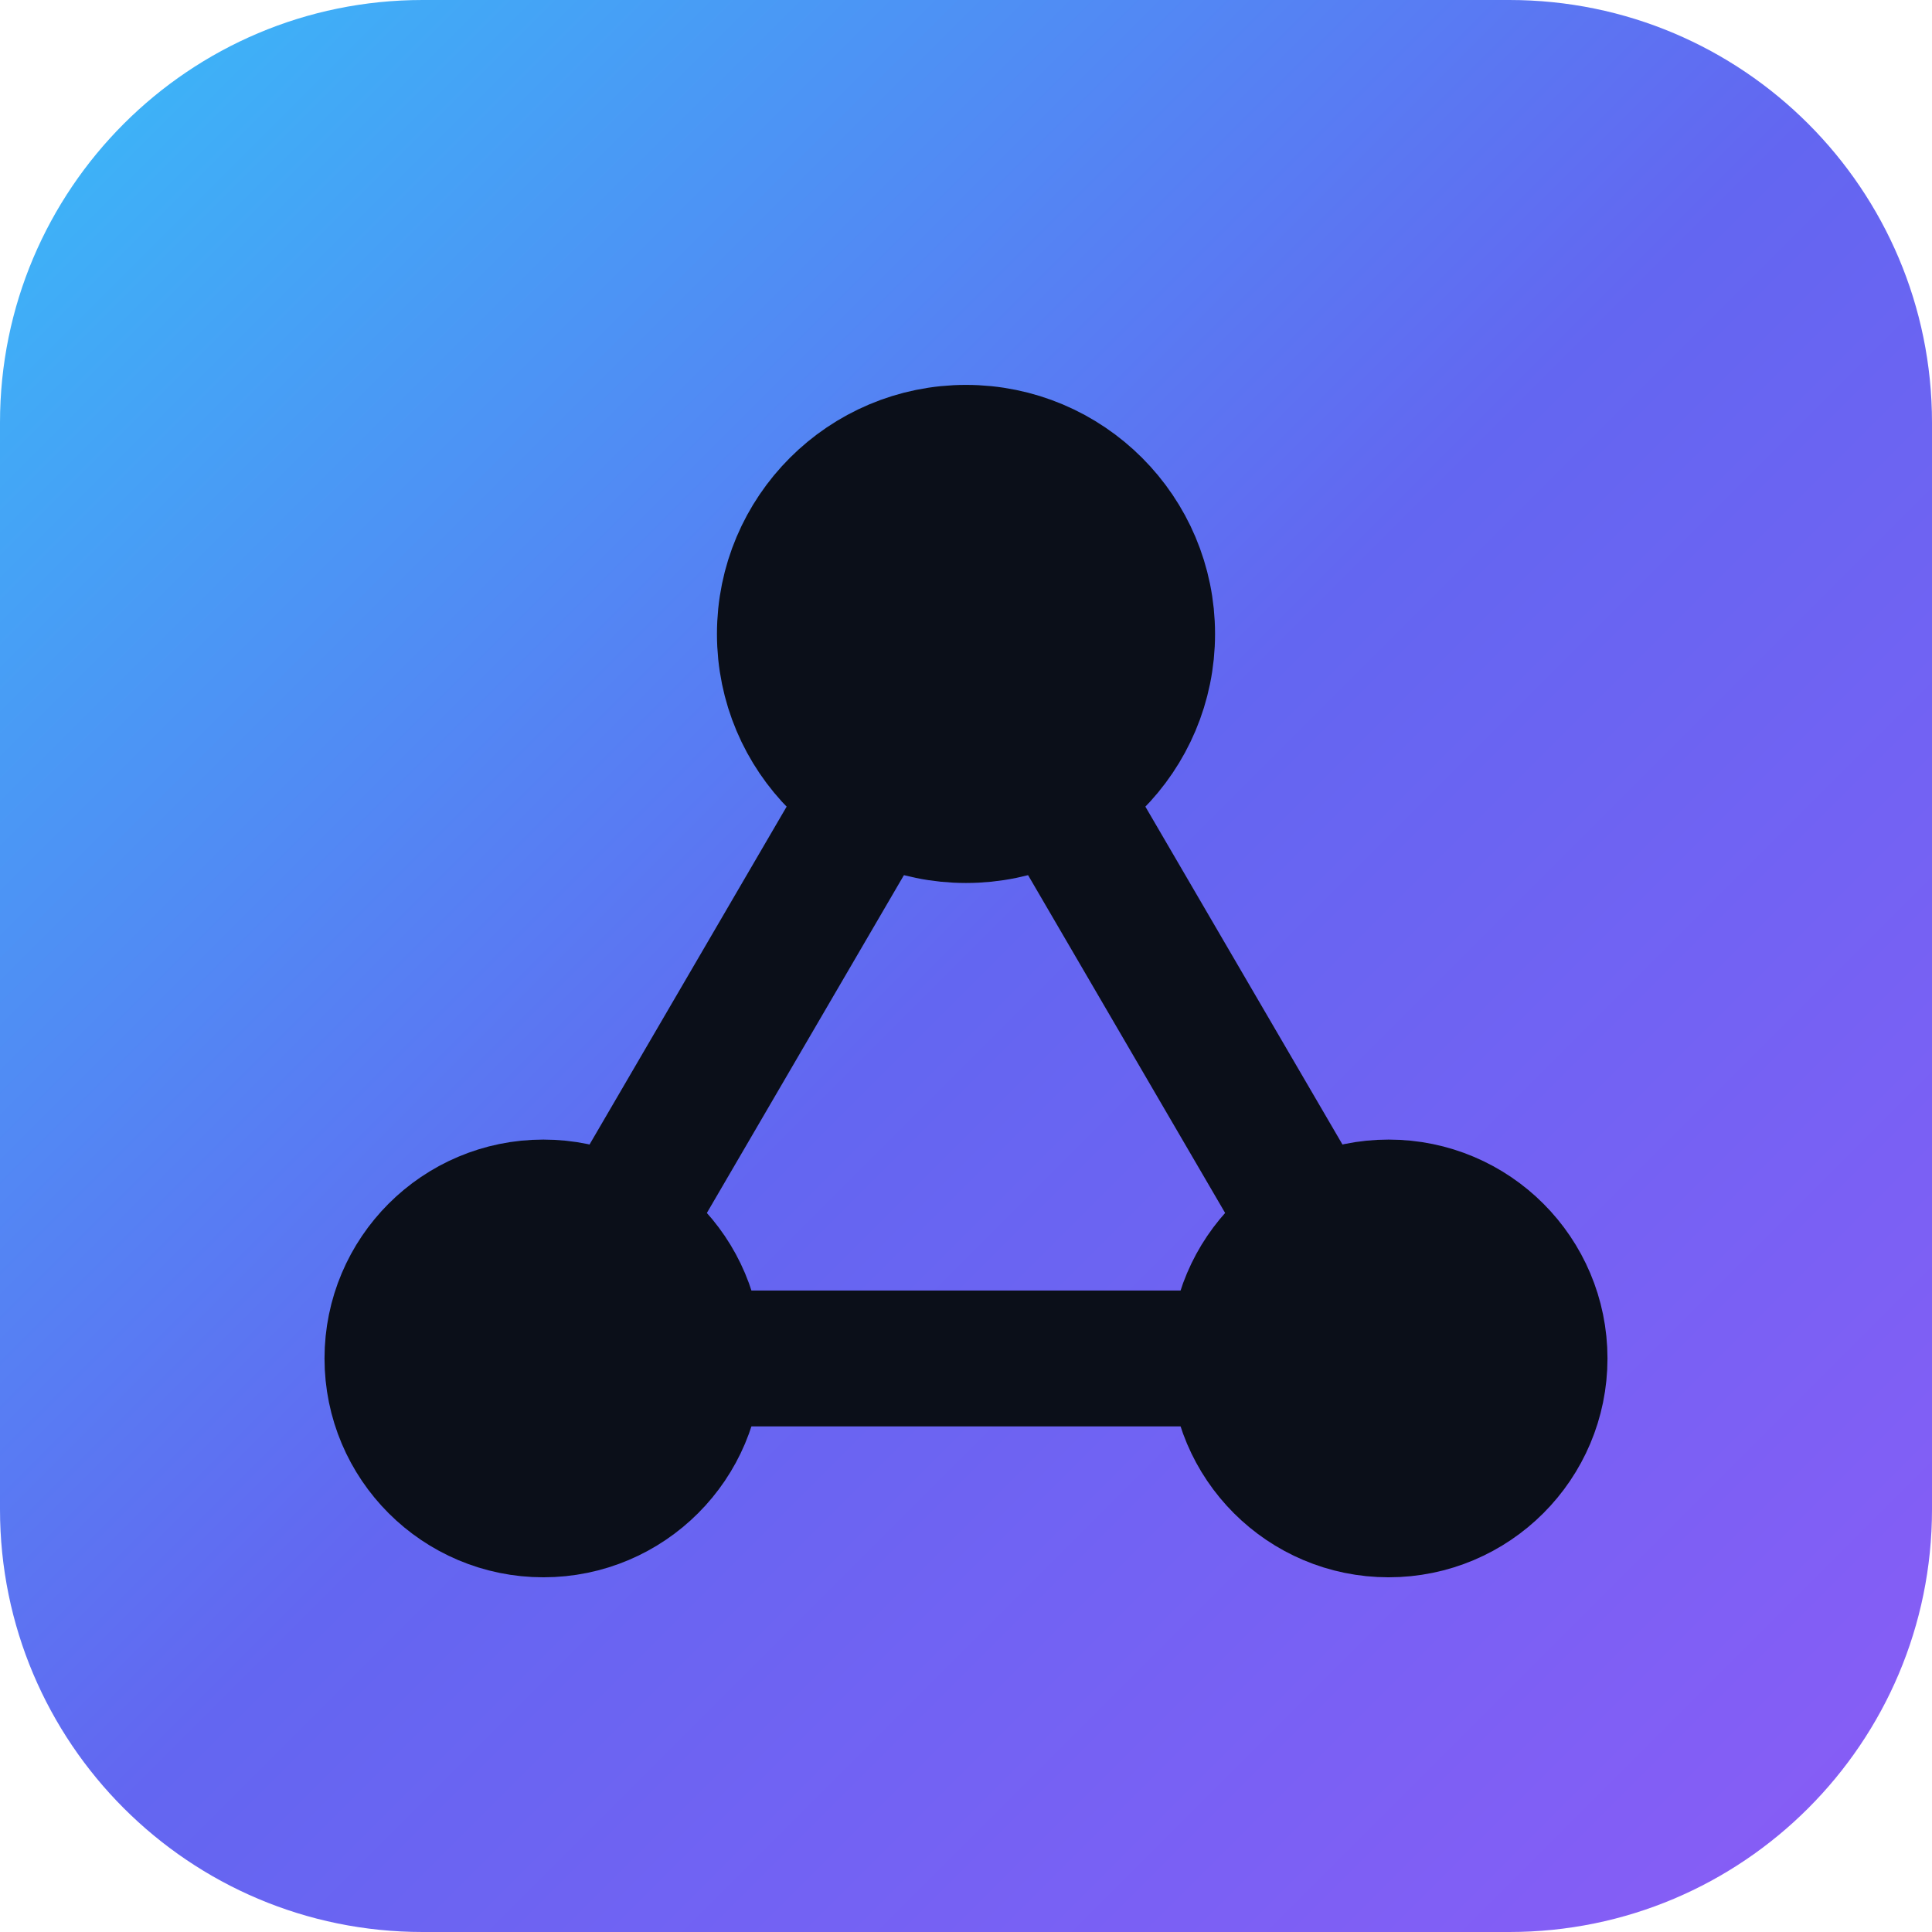
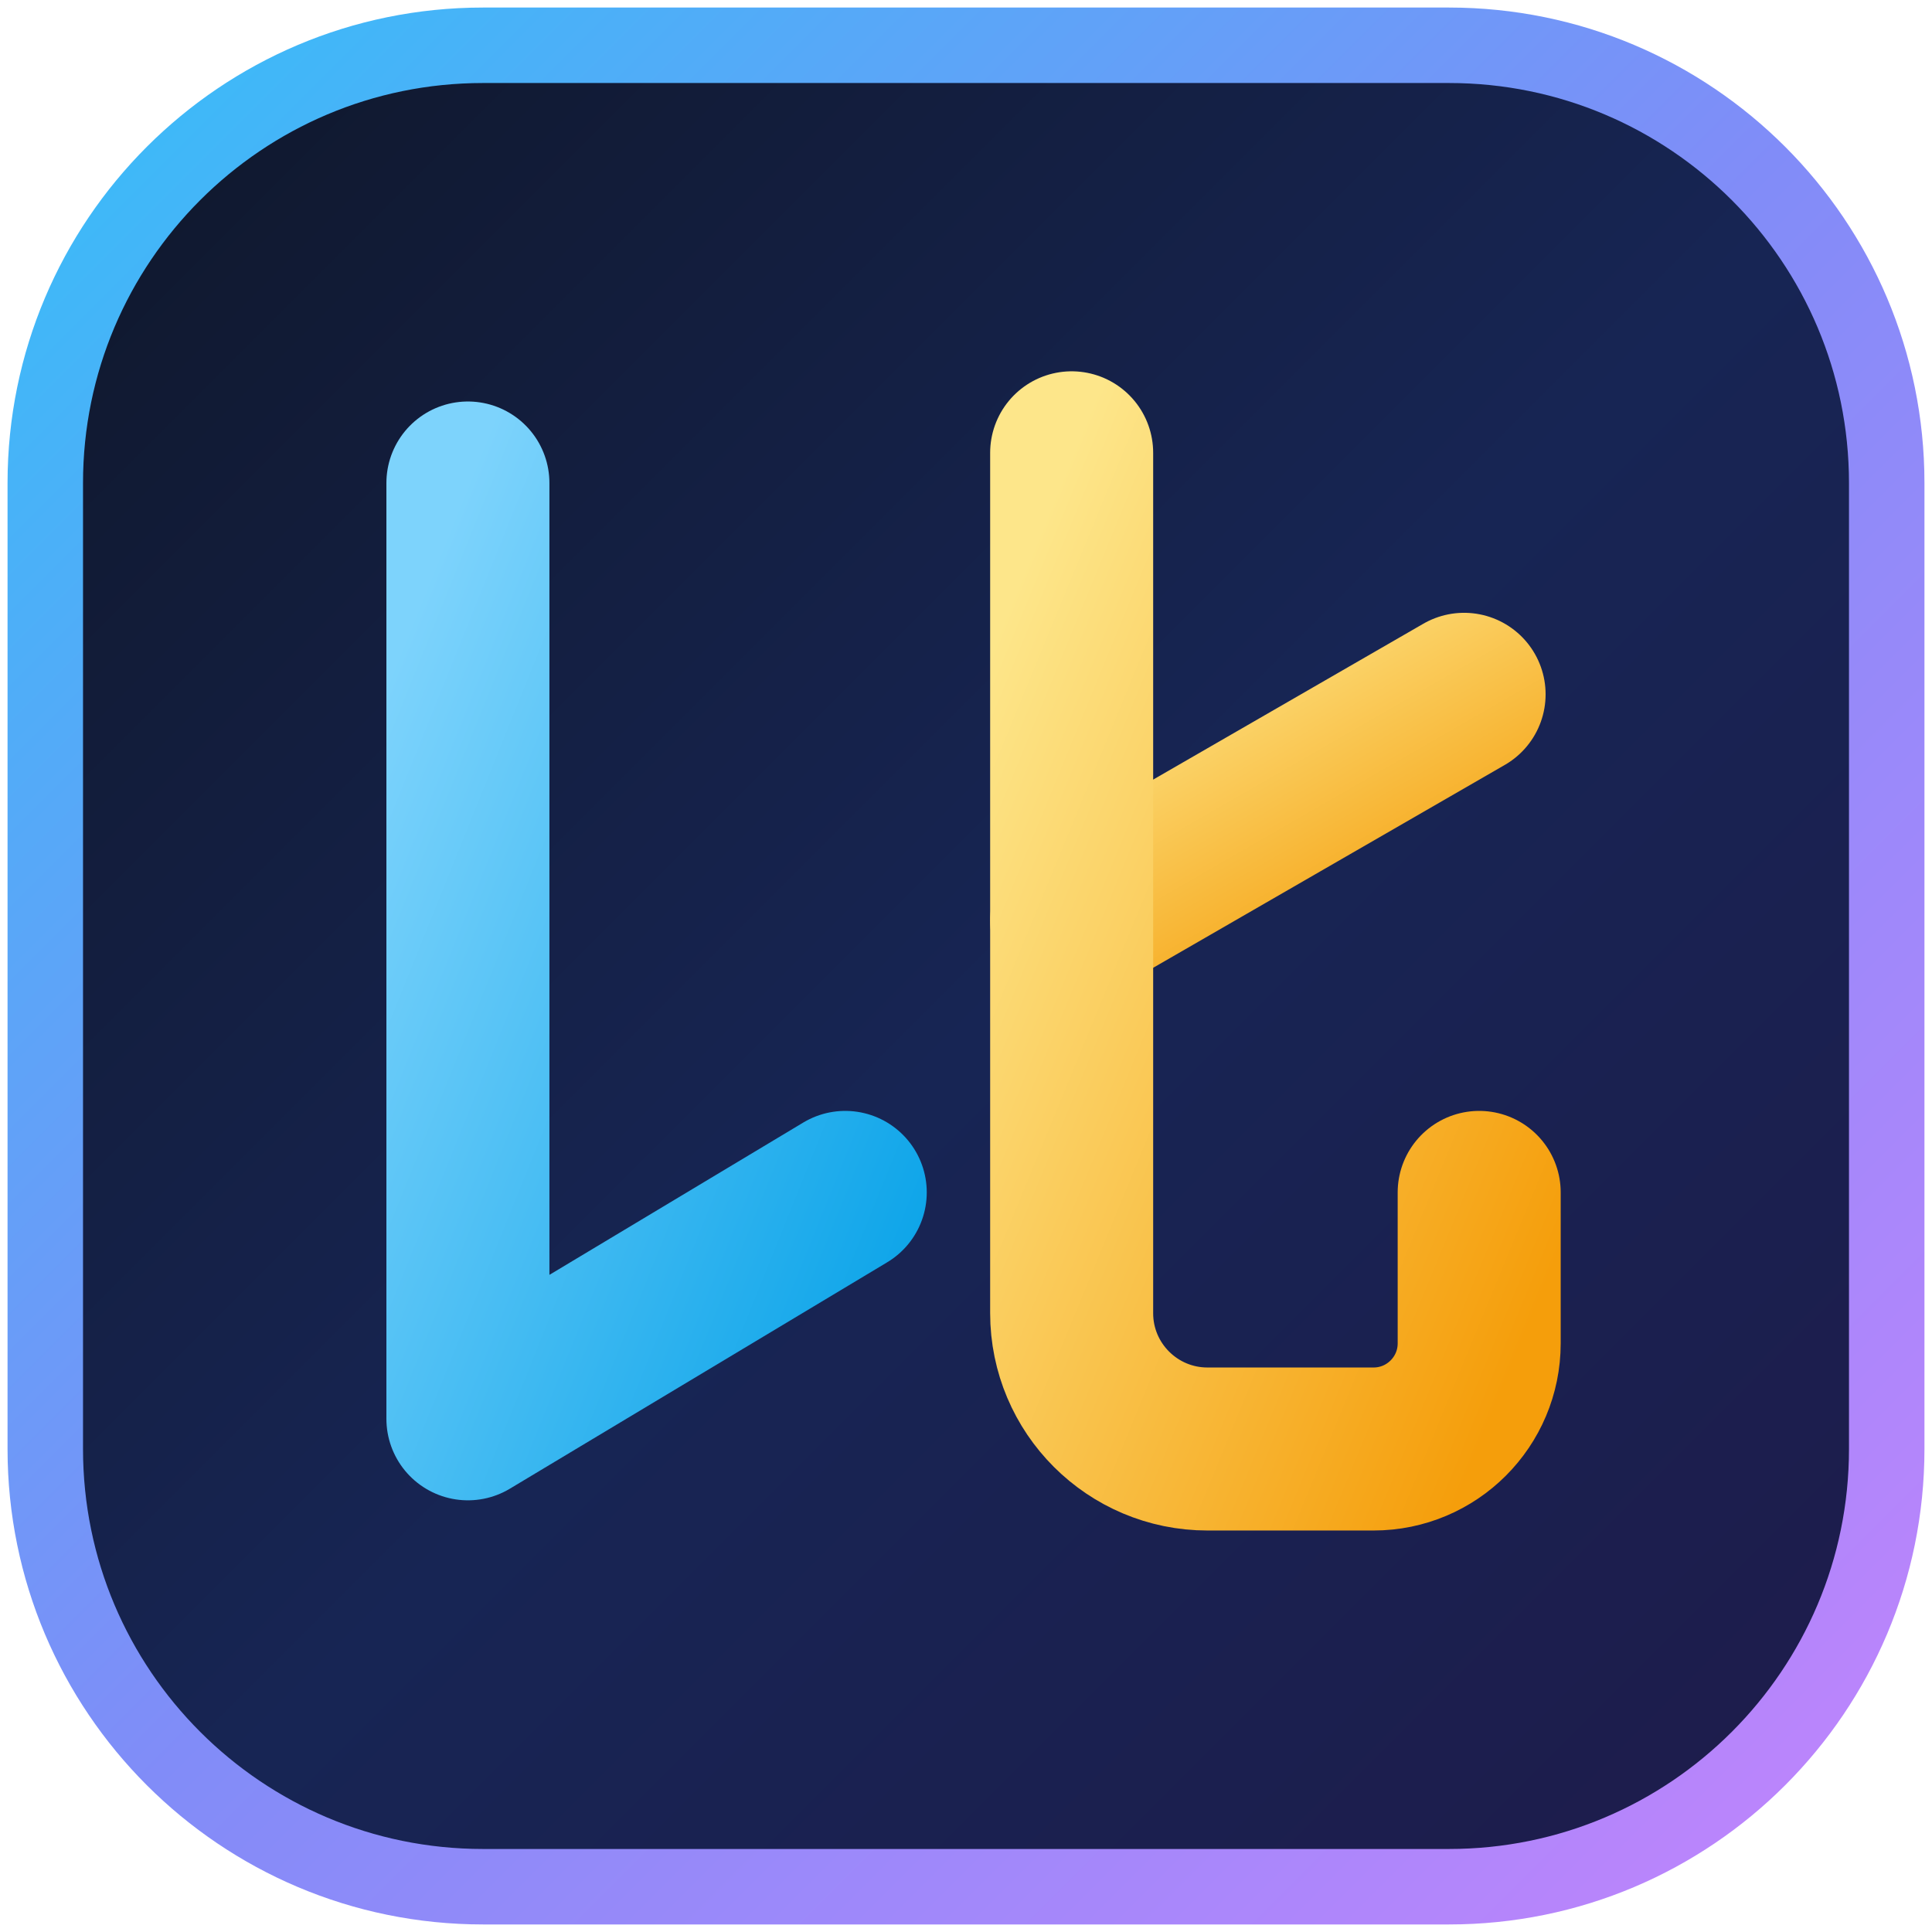
<svg xmlns="http://www.w3.org/2000/svg" viewBox="0 0 64 64" width="64" height="64">
  <defs>
-     <linearGradient id="grad" x1="0%" y1="0%" x2="100%" y2="100%">
+     <linearGradient id="hc-bg" x1="0%" y1="0%" x2="100%" y2="100%">
+       <stop offset="0%" stop-color="#0F172A" />
+       <stop offset="52%" stop-color="#172554" />
+       <stop offset="100%" stop-color="#1E1B4B" />
+     </linearGradient>
+     <linearGradient id="hc-rim" x1="0%" y1="0%" x2="100%" y2="100%">
      <stop offset="0%" stop-color="#38BDF8" />
-       <stop offset="50%" stop-color="#6366F1" />
-       <stop offset="100%" stop-color="#8B5CF6" />
+       <stop offset="50%" stop-color="#818CF8" />
+       <stop offset="100%" stop-color="#C084FC" />
+     </linearGradient>
+     <linearGradient id="hc-left" x1="0%" y1="0%" x2="100%" y2="100%">
+       <stop offset="0%" stop-color="#7DD3FC" />
+       <stop offset="100%" stop-color="#0EA5E9" />
+     </linearGradient>
+     <linearGradient id="hc-right" x1="0%" y1="0%" x2="100%" y2="100%">
+       <stop offset="0%" stop-color="#FDE68A" />
+       <stop offset="100%" stop-color="#F59E0B" />
    </linearGradient>
  </defs>
-   <rect width="64" height="64" rx="14" fill="url(#grad)" />
-   <g fill="none" stroke="#0B0F19" stroke-width="4.5" stroke-linecap="round" stroke-linejoin="round">
-     <line x1="32" y1="21" x2="18" y2="45" />
-     <line x1="32" y1="21" x2="46" y2="45" />
-     <line x1="18" y1="45" x2="46" y2="45" />
-     <circle cx="32" cy="21" r="6" fill="#0B0F19" />
-     <circle cx="18" cy="45" r="5" fill="#0B0F19" />
-     <circle cx="46" cy="45" r="5" fill="#0B0F19" />
+   <rect x="1.5" y="1.5" width="61" height="61" rx="14.5" fill="url(#hc-bg)" stroke="url(#hc-rim)" stroke-width="2.5" />
+   <g fill="none" stroke="url(#hc-left)" stroke-width="5.4" stroke-linecap="round" stroke-linejoin="round">
+     <path d="M 15.5 16 L 15.5 47 L 28 39.5" />
+     <line x1="15.5" y1="29" x2="27" y2="29" />
+   </g>
+   <g fill="none" stroke="url(#hc-right)" stroke-width="5.4" stroke-linecap="round" stroke-linejoin="round">
+     <line x1="48.5" y1="23" x2="35.5" y2="30.5" />
+     <path d="M 35.5 15 L 35.5 43.5 A 4.5 4.5 0 0 0 40 48 L 45.5 48 A 3.5 3.5 0 0 0 49 44.5 L 49 39.5" />
  </g>
</svg>
